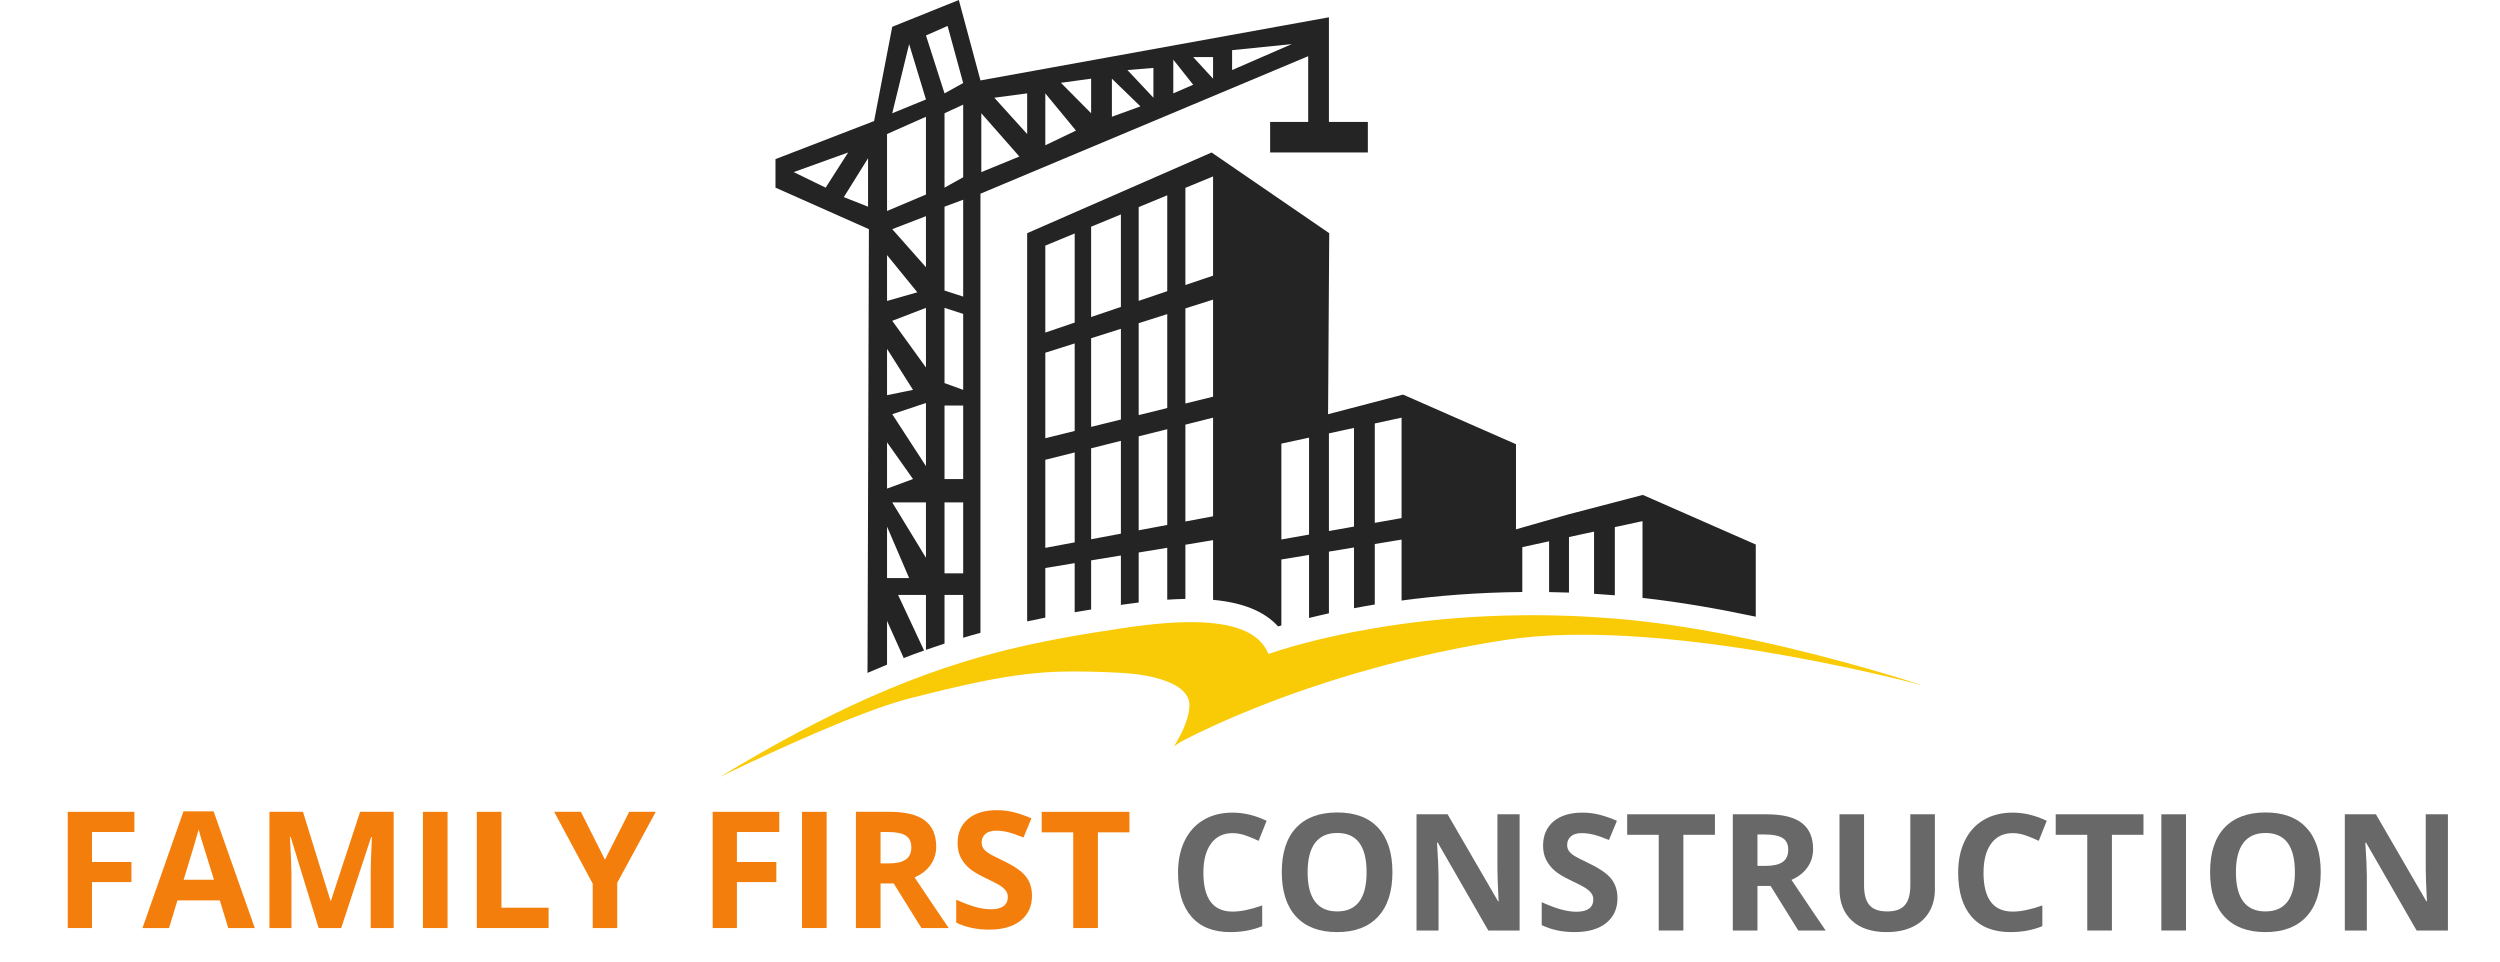
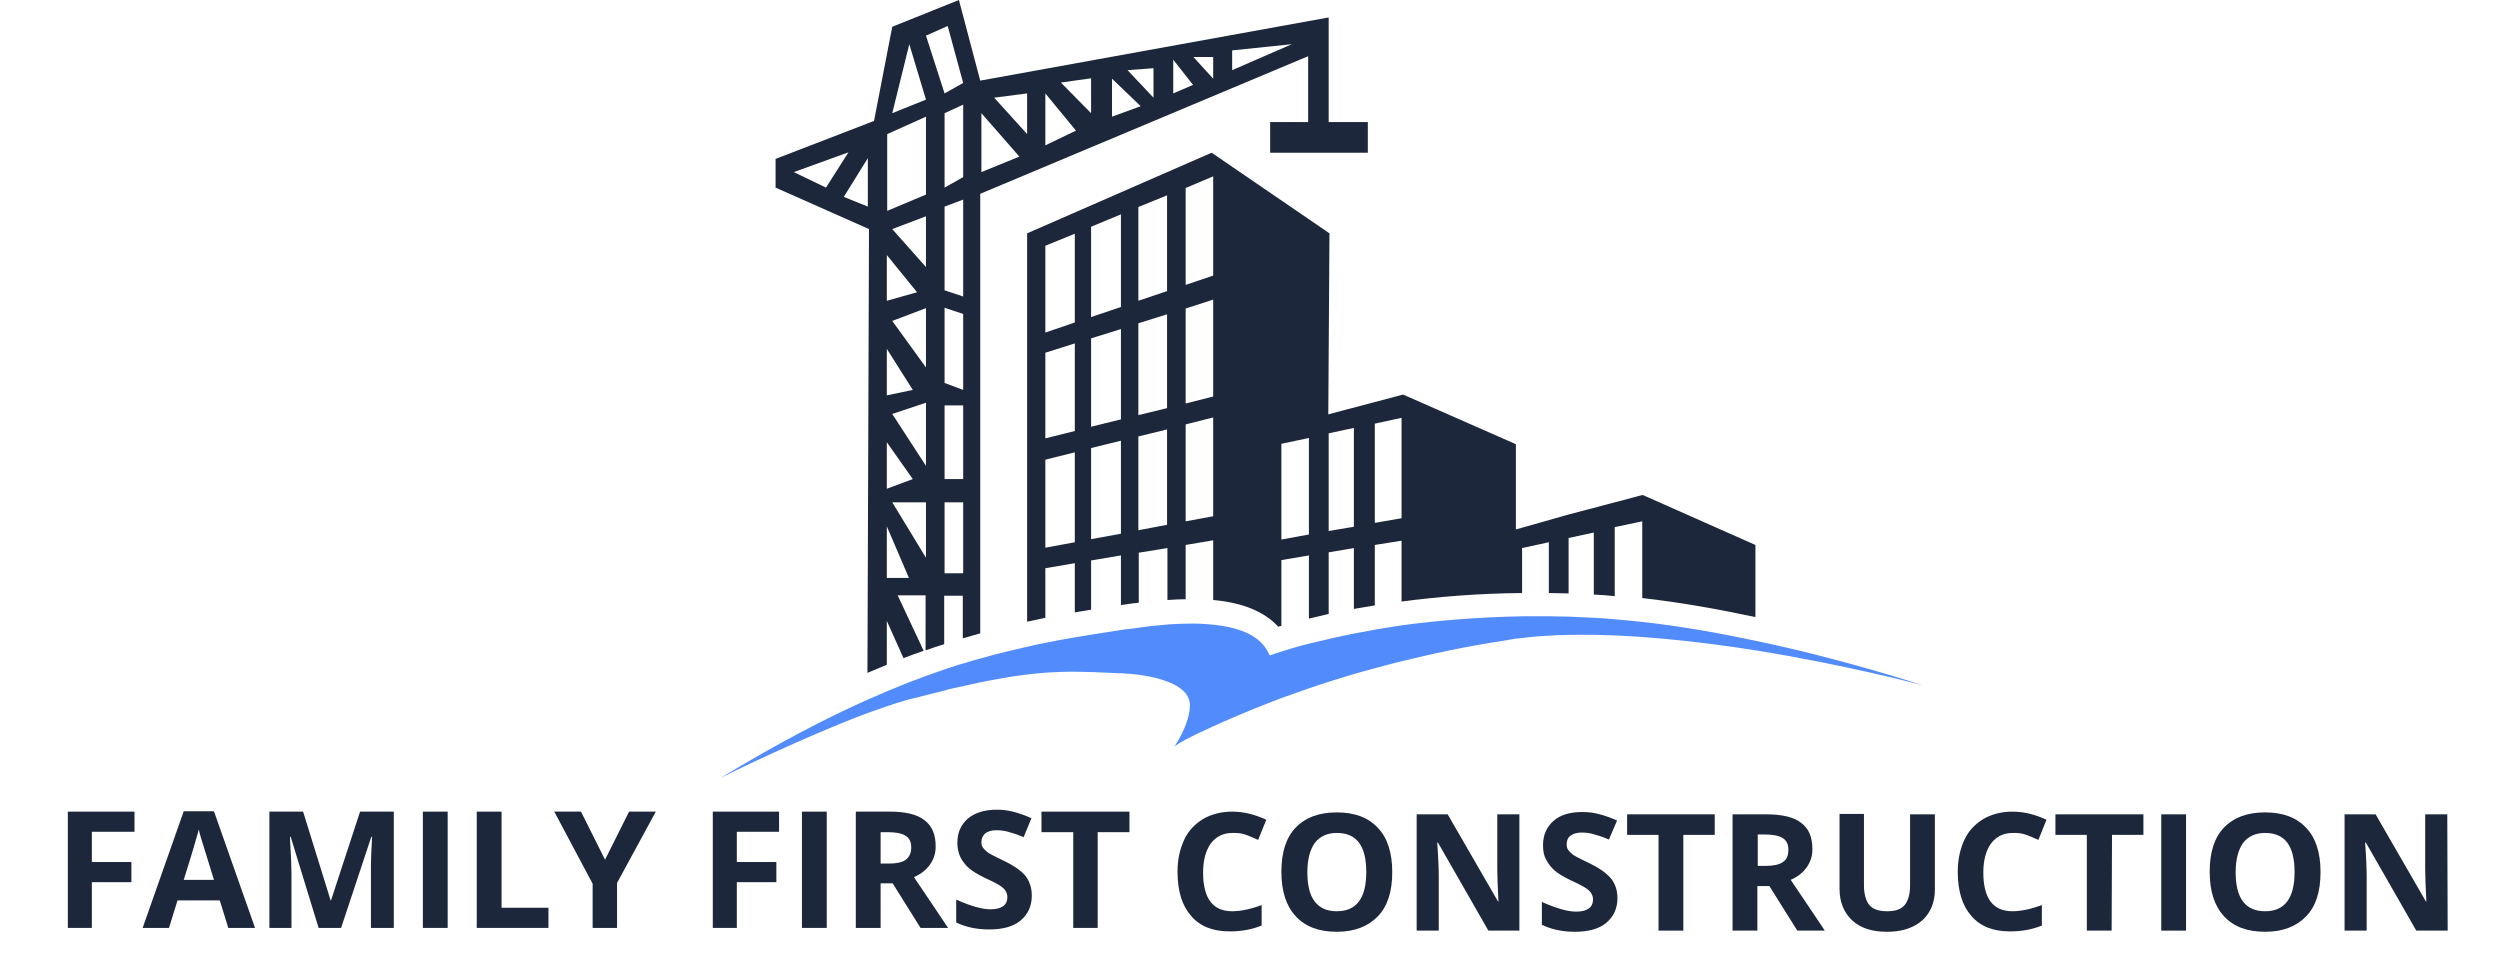
- <svg xmlns="http://www.w3.org/2000/svg" version="1.1" id="Layer_1" x="0px" y="0px" width="644.968px" height="247.963px" viewBox="0 0 644.968 247.963" enable-background="new 0 0 644.968 247.963" xml:space="preserve">
+ <svg xmlns="http://www.w3.org/2000/svg" version="1.1" id="Layer_1" x="0px" y="0px" viewBox="0 0 645 248" style="enable-background:new 0 0 645 248;" xml:space="preserve">
+   <style type="text/css">
+ 	.st0{fill:#1D273B;}
+ 	.st1{fill:#528BFC;}
+ </style>
  <g>
-     <polygon fill="#F47E0B" points="23.735,239.424 17.479,239.424 17.479,209.441 34.666,209.441 34.666,214.65 23.735,214.65    23.735,222.382 33.907,222.382 33.907,227.569 23.735,227.569  " />
-     <path fill="#F47E0B" d="M58.885,239.424l-2.173-7.137H45.78l-2.174,7.137h-6.85l10.583-30.105h7.772l10.623,30.105H58.885z    M55.194,226.955c-2.011-6.467-3.142-10.124-3.395-10.972s-0.434-1.518-0.544-2.01c-0.451,1.75-1.743,6.077-3.875,12.981H55.194z" />
-     <path fill="#F47E0B" d="M82.202,239.424l-7.219-23.522H74.8c0.259,4.785,0.389,7.978,0.389,9.577v13.945h-5.68v-29.982h8.654   l7.096,22.928h0.123l7.525-22.928h8.654v29.982h-5.926v-14.191c0-0.67,0.01-1.442,0.029-2.317c0.021-0.875,0.113-3.199,0.277-6.973   h-0.184l-7.732,23.481H82.202z" />
-     <rect x="109.108" y="209.441" fill="#F47E0B" width="6.357" height="29.982" />
-     <polygon fill="#F47E0B" points="123.013,239.424 123.013,209.441 129.37,209.441 129.37,234.174 141.532,234.174 141.532,239.424     " />
-     <polygon fill="#F47E0B" points="156.071,221.787 162.327,209.441 169.176,209.441 159.229,227.755 159.229,239.424    152.913,239.424 152.913,227.96 142.968,209.441 149.858,209.441  " />
-     <polygon fill="#F47E0B" points="190.114,239.424 183.86,239.424 183.86,209.441 201.046,209.441 201.046,214.65 190.114,214.65    190.114,222.382 200.286,222.382 200.286,227.569 190.114,227.569  " />
-     <rect x="206.911" y="209.441" fill="#F47E0B" width="6.357" height="29.982" />
-     <path fill="#F47E0B" d="M227.173,227.919v11.505h-6.357v-29.982h8.736c4.074,0,7.089,0.742,9.043,2.225   c1.955,1.484,2.933,3.736,2.933,6.758c0,1.764-0.485,3.332-1.456,4.707c-0.97,1.373-2.344,2.45-4.122,3.229   c4.513,6.74,7.452,11.095,8.819,13.063h-7.055l-7.157-11.505H227.173z M227.173,222.751h2.051c2.01,0,3.492-0.335,4.449-1.005   s1.437-1.723,1.437-3.158c0-1.422-0.49-2.434-1.466-3.035c-0.979-0.602-2.492-0.902-4.543-0.902h-1.928V222.751z" />
-     <path fill="#F47E0B" d="M266.239,231.098c0,2.707-0.974,4.84-2.923,6.397c-1.946,1.56-4.657,2.339-8.131,2.339   c-3.198,0-6.028-0.602-8.489-1.805v-5.906c2.022,0.902,3.734,1.537,5.137,1.907c1.4,0.369,2.683,0.554,3.845,0.554   c1.396,0,2.464-0.267,3.209-0.8c0.746-0.533,1.119-1.326,1.119-2.379c0-0.588-0.164-1.11-0.493-1.569   c-0.328-0.457-0.809-0.898-1.446-1.322c-0.635-0.424-1.931-1.102-3.886-2.03c-1.832-0.862-3.206-1.688-4.122-2.481   s-1.647-1.717-2.194-2.769c-0.547-1.053-0.819-2.283-0.819-3.691c0-2.652,0.897-4.737,2.696-6.256   c1.797-1.517,4.282-2.275,7.455-2.275c1.559,0,3.045,0.185,4.461,0.554c1.414,0.369,2.895,0.888,4.438,1.559l-2.05,4.942   c-1.6-0.656-2.922-1.114-3.969-1.374c-1.045-0.26-2.074-0.39-3.086-0.39c-1.203,0-2.127,0.28-2.77,0.841   c-0.643,0.56-0.963,1.292-0.963,2.194c0,0.561,0.129,1.05,0.389,1.466c0.26,0.418,0.674,0.82,1.241,1.211   c0.567,0.389,1.911,1.09,4.03,2.102c2.802,1.34,4.723,2.684,5.762,4.029C265.72,227.492,266.239,229.143,266.239,231.098" />
-     <polygon fill="#F47E0B" points="283.241,239.424 276.884,239.424 276.884,214.732 268.741,214.732 268.741,209.441    291.383,209.441 291.383,214.732 283.241,214.732  " />
+     <polygon class="st0" points="23.7,239.4 17.5,239.4 17.5,209.4 34.7,209.4 34.7,214.6 23.7,214.6 23.7,222.4 33.9,222.4    33.9,227.6 23.7,227.6  " />
+     <path class="st0" d="M58.9,239.4l-2.2-7.1H45.8l-2.2,7.1h-6.8l10.6-30.1h7.8l10.6,30.1H58.9z M55.2,227c-2-6.5-3.1-10.1-3.4-11   s-0.4-1.5-0.5-2c-0.5,1.8-1.7,6.1-3.9,13L55.2,227L55.2,227z" />
+     <path class="st0" d="M82.2,239.4L75,215.9h-0.2c0.3,4.8,0.4,8,0.4,9.6v13.9h-5.7v-30h8.7l7.1,22.9h0.1l7.5-22.9h8.7v30h-5.9v-14.2   c0-0.7,0-1.4,0-2.3c0-0.9,0.1-3.2,0.3-7h-0.2L88,239.4L82.2,239.4L82.2,239.4z" />
+     <rect x="109.1" y="209.4" class="st0" width="6.4" height="30" />
+     <polygon class="st0" points="123,239.4 123,209.4 129.4,209.4 129.4,234.2 141.5,234.2 141.5,239.4  " />
+     <polygon class="st0" points="156.1,221.8 162.3,209.4 169.2,209.4 159.2,227.8 159.2,239.4 152.9,239.4 152.9,228 143,209.4    149.9,209.4  " />
+     <polygon class="st0" points="190.1,239.4 183.9,239.4 183.9,209.4 201,209.4 201,214.6 190.1,214.6 190.1,222.4 200.3,222.4    200.3,227.6 190.1,227.6  " />
+     <rect x="206.9" y="209.4" class="st0" width="6.4" height="30" />
+     <path class="st0" d="M227.2,227.9v11.5h-6.4v-30h8.7c4.1,0,7.1,0.7,9,2.2c2,1.5,2.9,3.7,2.9,6.8c0,1.8-0.5,3.3-1.5,4.7   c-1,1.4-2.3,2.4-4.1,3.2c4.5,6.7,7.5,11.1,8.8,13.1h-7.1l-7.2-11.5L227.2,227.9L227.2,227.9z M227.2,222.8h2.1c2,0,3.5-0.3,4.4-1   s1.4-1.7,1.4-3.2c0-1.4-0.5-2.4-1.5-3c-1-0.6-2.5-0.9-4.5-0.9h-1.9V222.8z" />
+     <path class="st0" d="M266.2,231.1c0,2.7-1,4.8-2.9,6.4c-1.9,1.6-4.7,2.3-8.1,2.3c-3.2,0-6-0.6-8.5-1.8v-5.9c2,0.9,3.7,1.5,5.1,1.9   c1.4,0.4,2.7,0.6,3.8,0.6c1.4,0,2.5-0.3,3.2-0.8c0.7-0.5,1.1-1.3,1.1-2.4c0-0.6-0.2-1.1-0.5-1.6c-0.3-0.5-0.8-0.9-1.4-1.3   c-0.6-0.4-1.9-1.1-3.9-2c-1.8-0.9-3.2-1.7-4.1-2.5s-1.6-1.7-2.2-2.8c-0.5-1.1-0.8-2.3-0.8-3.7c0-2.7,0.9-4.7,2.7-6.3   c1.8-1.5,4.3-2.3,7.5-2.3c1.6,0,3,0.2,4.5,0.6c1.4,0.4,2.9,0.9,4.4,1.6l-2,4.9c-1.6-0.7-2.9-1.1-4-1.4c-1-0.3-2.1-0.4-3.1-0.4   c-1.2,0-2.1,0.3-2.8,0.8c-0.6,0.6-1,1.3-1,2.2c0,0.6,0.1,1.1,0.4,1.5c0.3,0.4,0.7,0.8,1.2,1.2c0.6,0.4,1.9,1.1,4,2.1   c2.8,1.3,4.7,2.7,5.8,4C265.7,227.5,266.2,229.1,266.2,231.1" />
+     <polygon class="st0" points="283.2,239.4 276.9,239.4 276.9,214.7 268.7,214.7 268.7,209.4 291.4,209.4 291.4,214.7 283.2,214.7     " />
  </g>
  <g>
-     <path fill="#686868" d="M317.988,214.938c-2.393,0-4.245,0.899-5.558,2.696c-1.313,1.799-1.969,4.304-1.969,7.517   c0,6.686,2.509,10.028,7.526,10.028c2.105,0,4.655-0.526,7.649-1.579v5.332c-2.461,1.025-5.209,1.538-8.244,1.538   c-4.361,0-7.697-1.322-10.008-3.969c-2.311-2.645-3.466-6.442-3.466-11.392c0-3.117,0.567-5.848,1.702-8.192   s2.765-4.143,4.891-5.395c2.126-1.25,4.618-1.876,7.476-1.876c2.912,0,5.838,0.704,8.777,2.112l-2.051,5.168   c-1.121-0.533-2.249-0.998-3.384-1.395S319.082,214.938,317.988,214.938z" />
-     <path fill="#686868" d="M359.229,225.027c0,4.963-1.23,8.777-3.691,11.443s-5.988,3.999-10.582,3.999s-8.121-1.333-10.582-3.999   s-3.691-6.494-3.691-11.484s1.233-8.801,3.702-11.433c2.467-2.632,6.005-3.948,10.612-3.948s8.132,1.326,10.571,3.979   C358.01,216.236,359.229,220.051,359.229,225.027z M337.348,225.027c0,3.35,0.636,5.872,1.907,7.567s3.172,2.543,5.701,2.543   c5.072,0,7.608-3.37,7.608-10.11c0-6.754-2.522-10.131-7.567-10.131c-2.529,0-4.437,0.851-5.722,2.554   C337.99,219.151,337.348,221.678,337.348,225.027z" />
-     <path fill="#686868" d="M392.042,240.06h-8.08l-13.043-22.682h-0.185c0.26,4.006,0.39,6.863,0.39,8.572v14.109h-5.681v-29.982   h8.019l13.022,22.456h0.144c-0.205-3.896-0.308-6.651-0.308-8.265v-14.191h5.722V240.06z" />
-     <path fill="#686868" d="M417.287,231.733c0,2.707-0.974,4.84-2.923,6.398c-1.947,1.559-4.658,2.338-8.131,2.338   c-3.199,0-6.029-0.602-8.49-1.805v-5.906c2.023,0.902,3.735,1.538,5.137,1.907s2.684,0.554,3.846,0.554   c1.395,0,2.464-0.267,3.209-0.8s1.118-1.326,1.118-2.379c0-0.588-0.164-1.11-0.492-1.569c-0.328-0.457-0.81-0.898-1.446-1.322   c-0.635-0.424-1.931-1.101-3.886-2.03c-1.832-0.861-3.206-1.688-4.122-2.481s-1.647-1.716-2.194-2.769s-0.82-2.283-0.82-3.691   c0-2.652,0.898-4.737,2.696-6.255s4.283-2.276,7.455-2.276c1.559,0,3.045,0.185,4.461,0.554c1.414,0.369,2.895,0.889,4.439,1.559   l-2.051,4.942c-1.6-0.656-2.922-1.114-3.969-1.374c-1.045-0.26-2.074-0.39-3.086-0.39c-1.203,0-2.126,0.28-2.769,0.841   s-0.964,1.292-0.964,2.194c0,0.561,0.13,1.05,0.39,1.466c0.26,0.418,0.673,0.82,1.241,1.211c0.566,0.389,1.91,1.09,4.029,2.102   c2.803,1.34,4.724,2.684,5.763,4.029C416.768,228.128,417.287,229.778,417.287,231.733z" />
-     <path fill="#686868" d="M434.288,240.06h-6.357v-24.691h-8.142v-5.291h22.641v5.291h-8.142V240.06z" />
-     <path fill="#686868" d="M453.401,228.555v11.505h-6.357v-29.982h8.736c4.074,0,7.089,0.742,9.044,2.225   c1.955,1.484,2.933,3.736,2.933,6.758c0,1.764-0.485,3.332-1.456,4.707c-0.971,1.373-2.345,2.45-4.122,3.229   c4.512,6.74,7.451,11.095,8.818,13.063h-7.055l-7.157-11.505H453.401z M453.401,223.387h2.051c2.01,0,3.493-0.335,4.45-1.005   s1.436-1.723,1.436-3.158c0-1.422-0.489-2.434-1.466-3.035c-0.979-0.602-2.492-0.902-4.543-0.902h-1.928V223.387z" />
-     <path fill="#686868" d="M499.175,210.077v19.4c0,2.215-0.496,4.156-1.486,5.824c-0.992,1.668-2.424,2.946-4.297,3.835   s-4.088,1.333-6.645,1.333c-3.855,0-6.85-0.987-8.982-2.963s-3.199-4.68-3.199-8.111v-19.318h6.337v18.354   c0,2.311,0.465,4.006,1.395,5.086s2.468,1.62,4.614,1.62c2.078,0,3.585-0.543,4.521-1.631c0.937-1.086,1.405-2.792,1.405-5.116   v-18.313H499.175z" />
-     <path fill="#686868" d="M519.252,214.938c-2.393,0-4.245,0.899-5.558,2.696c-1.313,1.799-1.969,4.304-1.969,7.517   c0,6.686,2.509,10.028,7.526,10.028c2.105,0,4.655-0.526,7.649-1.579v5.332c-2.461,1.025-5.209,1.538-8.244,1.538   c-4.361,0-7.697-1.322-10.008-3.969c-2.311-2.645-3.466-6.442-3.466-11.392c0-3.117,0.567-5.848,1.702-8.192   s2.765-4.143,4.891-5.395c2.126-1.25,4.618-1.876,7.476-1.876c2.912,0,5.838,0.704,8.777,2.112l-2.051,5.168   c-1.121-0.533-2.249-0.998-3.384-1.395S520.346,214.938,519.252,214.938z" />
-     <path fill="#686868" d="M544.846,240.06h-6.357v-24.691h-8.142v-5.291h22.641v5.291h-8.142V240.06z" />
-     <path fill="#686868" d="M557.602,240.06v-29.982h6.357v29.982H557.602z" />
-     <path fill="#686868" d="M598.72,225.027c0,4.963-1.23,8.777-3.691,11.443s-5.988,3.999-10.582,3.999s-8.121-1.333-10.582-3.999   s-3.691-6.494-3.691-11.484s1.233-8.801,3.702-11.433c2.467-2.632,6.005-3.948,10.612-3.948s8.132,1.326,10.571,3.979   C597.5,216.236,598.72,220.051,598.72,225.027z M576.838,225.027c0,3.35,0.636,5.872,1.907,7.567s3.172,2.543,5.701,2.543   c5.072,0,7.608-3.37,7.608-10.11c0-6.754-2.522-10.131-7.567-10.131c-2.529,0-4.437,0.851-5.722,2.554   C577.48,219.151,576.838,221.678,576.838,225.027z" />
-     <path fill="#686868" d="M631.532,240.06h-8.08l-13.043-22.682h-0.185c0.26,4.006,0.39,6.863,0.39,8.572v14.109h-5.681v-29.982   h8.019l13.022,22.456h0.144c-0.205-3.896-0.308-6.651-0.308-8.265v-14.191h5.722V240.06z" />
+     <path class="st0" d="M318,214.9c-2.4,0-4.2,0.9-5.6,2.7c-1.3,1.8-2,4.3-2,7.5c0,6.7,2.5,10,7.5,10c2.1,0,4.7-0.5,7.6-1.6v5.3   c-2.5,1-5.2,1.5-8.2,1.5c-4.4,0-7.7-1.3-10-4c-2.3-2.6-3.5-6.4-3.5-11.4c0-3.1,0.6-5.8,1.7-8.2s2.8-4.1,4.9-5.4   c2.1-1.2,4.6-1.9,7.5-1.9c2.9,0,5.8,0.7,8.8,2.1l-2.1,5.2c-1.1-0.5-2.2-1-3.4-1.4S319.1,214.9,318,214.9z" />
+     <path class="st0" d="M359.2,225c0,5-1.2,8.8-3.7,11.4s-6,4-10.6,4s-8.1-1.3-10.6-4s-3.7-6.5-3.7-11.5s1.2-8.8,3.7-11.4   c2.5-2.6,6-3.9,10.6-3.9s8.1,1.3,10.6,4C358,216.2,359.2,220.1,359.2,225z M337.3,225c0,3.4,0.6,5.9,1.9,7.6s3.2,2.5,5.7,2.5   c5.1,0,7.6-3.4,7.6-10.1c0-6.8-2.5-10.1-7.6-10.1c-2.5,0-4.4,0.9-5.7,2.6C338,219.2,337.3,221.7,337.3,225z" />
+     <path class="st0" d="M392,240.1H384l-13-22.7h-0.2c0.3,4,0.4,6.9,0.4,8.6v14.1h-5.7v-30h8l13,22.5h0.1c-0.2-3.9-0.3-6.7-0.3-8.3   v-14.2h5.7L392,240.1L392,240.1z" />
+     <path class="st0" d="M417.3,231.7c0,2.7-1,4.8-2.9,6.4c-1.9,1.6-4.7,2.3-8.1,2.3c-3.2,0-6-0.6-8.5-1.8v-5.9c2,0.9,3.7,1.5,5.1,1.9   s2.7,0.6,3.8,0.6c1.4,0,2.5-0.3,3.2-0.8s1.1-1.3,1.1-2.4c0-0.6-0.2-1.1-0.5-1.6c-0.3-0.5-0.8-0.9-1.4-1.3c-0.6-0.4-1.9-1.1-3.9-2   c-1.8-0.9-3.2-1.7-4.1-2.5s-1.6-1.7-2.2-2.8s-0.8-2.3-0.8-3.7c0-2.7,0.9-4.7,2.7-6.3s4.3-2.3,7.5-2.3c1.6,0,3,0.2,4.5,0.6   c1.4,0.4,2.9,0.9,4.4,1.6l-2.1,4.9c-1.6-0.7-2.9-1.1-4-1.4c-1-0.3-2.1-0.4-3.1-0.4c-1.2,0-2.1,0.3-2.8,0.8s-1,1.3-1,2.2   c0,0.6,0.1,1.1,0.4,1.5c0.3,0.4,0.7,0.8,1.2,1.2c0.6,0.4,1.9,1.1,4,2.1c2.8,1.3,4.7,2.7,5.8,4C416.8,228.1,417.3,229.8,417.3,231.7   z" />
+     <path class="st0" d="M434.3,240.1h-6.4v-24.7h-8.1v-5.3h22.6v5.3h-8.1V240.1z" />
+     <path class="st0" d="M453.4,228.6v11.5H447v-30h8.7c4.1,0,7.1,0.7,9,2.2c2,1.5,2.9,3.7,2.9,6.8c0,1.8-0.5,3.3-1.5,4.7   c-1,1.4-2.3,2.4-4.1,3.2c4.5,6.7,7.5,11.1,8.8,13.1h-7.1l-7.2-11.5L453.4,228.6L453.4,228.6z M453.4,223.4h2.1c2,0,3.5-0.3,4.5-1   s1.4-1.7,1.4-3.2c0-1.4-0.5-2.4-1.5-3c-1-0.6-2.5-0.9-4.5-0.9h-1.9V223.4z" />
+     <path class="st0" d="M499.2,210.1v19.4c0,2.2-0.5,4.2-1.5,5.8c-1,1.7-2.4,2.9-4.3,3.8s-4.1,1.3-6.6,1.3c-3.9,0-6.9-1-9-3   s-3.2-4.7-3.2-8.1v-19.3h6.3v18.4c0,2.3,0.5,4,1.4,5.1s2.5,1.6,4.6,1.6c2.1,0,3.6-0.5,4.5-1.6c0.9-1.1,1.4-2.8,1.4-5.1v-18.3H499.2   z" />
+     <path class="st0" d="M519.3,214.9c-2.4,0-4.2,0.9-5.6,2.7c-1.3,1.8-2,4.3-2,7.5c0,6.7,2.5,10,7.5,10c2.1,0,4.7-0.5,7.6-1.6v5.3   c-2.5,1-5.2,1.5-8.2,1.5c-4.4,0-7.7-1.3-10-4c-2.3-2.6-3.5-6.4-3.5-11.4c0-3.1,0.6-5.8,1.7-8.2s2.8-4.1,4.9-5.4   c2.1-1.2,4.6-1.9,7.5-1.9c2.9,0,5.8,0.7,8.8,2.1l-2.1,5.2c-1.1-0.5-2.2-1-3.4-1.4S520.3,214.9,519.3,214.9z" />
+     <path class="st0" d="M544.8,240.1h-6.4v-24.7h-8.1v-5.3H553v5.3h-8.1L544.8,240.1L544.8,240.1z" />
+     <path class="st0" d="M557.6,240.1v-30h6.4v30H557.6z" />
+     <path class="st0" d="M598.7,225c0,5-1.2,8.8-3.7,11.4s-6,4-10.6,4s-8.1-1.3-10.6-4s-3.7-6.5-3.7-11.5s1.2-8.8,3.7-11.4   c2.5-2.6,6-3.9,10.6-3.9s8.1,1.3,10.6,4C597.5,216.2,598.7,220.1,598.7,225z M576.8,225c0,3.4,0.6,5.9,1.9,7.6s3.2,2.5,5.7,2.5   c5.1,0,7.6-3.4,7.6-10.1c0-6.8-2.5-10.1-7.6-10.1c-2.5,0-4.4,0.9-5.7,2.6C577.5,219.2,576.8,221.7,576.8,225z" />
+     <path class="st0" d="M631.5,240.1h-8.1l-13-22.7h-0.2c0.3,4,0.4,6.9,0.4,8.6v14.1h-5.7v-30h8l13,22.5h0.1c-0.2-3.9-0.3-6.7-0.3-8.3   v-14.2h5.7L631.5,240.1L631.5,240.1z" />
  </g>
  <g>
-     <path fill="#242424" d="M423.826,127.68l-19.34,5.06l-13.38,3.82V114.6l-29.141-12.8l-19.34,5.06l0.3-46.7l-30.35-20.82   l-47.58,20.82v100.15c1.56-0.34,3.12-0.66,4.68-0.97v-12.8l7.58-1.26v12.67c1.41-0.24,2.82-0.48,4.24-0.71v-12.67l7.68-1.26v12.75   c0.271-0.04,0.54-0.08,0.811-0.12c1.29-0.19,2.55-0.36,3.779-0.5v-12.9l7.37-1.22v13.39c1.63-0.11,3.19-0.17,4.681-0.2v-13.97   l7.14-1.19v15.4c7.73,0.71,13.23,2.96,16.79,6.86c0.27-0.08,0.54-0.16,0.83-0.25v-17.02l7.14-1.18v16.27   c1.59-0.39,3.3-0.8,5.13-1.2v-15.92l6.471-1.07v15.67c1.71-0.33,3.5-0.64,5.359-0.95v-15.61l6.91-1.14v15.72   c9.061-1.22,19.521-2.09,31.15-2.2v-11.58l6.91-1.5v13.1c1.71,0.02,3.42,0.07,5.13,0.13v-14.33l6.47-1.4v16.04   c1.79,0.11,3.57,0.24,5.36,0.39v-17.59l7.14-1.54v19.8c9.81,1.09,19.84,2.85,29.22,4.85v-18.62L423.826,127.68z M277.256,139.92   l-7.58,1.42v-22.72l7.58-1.9V139.92z M277.256,111.18l-7.58,1.88V91l7.58-2.4V111.18z M277.256,83.22l-7.58,2.58V63.36l7.58-3.13   V83.22z M289.176,137.68l-7.68,1.44v-23.46l7.68-1.93V137.68z M289.176,108.23l-7.68,1.9V87.26l7.68-2.43V108.23z M289.176,79.18   l-7.68,2.61v-23.3l7.68-3.17V79.18z M301.136,135.43l-7.37,1.38v-24.24l7.37-1.84V135.43z M301.136,105.27l-7.37,1.82V83.37   l7.37-2.33V105.27z M301.136,75.12l-7.37,2.5V53.43l7.37-3.05V75.12z M312.956,133.2l-7.14,1.34v-24.99l7.14-1.8V133.2z    M312.956,102.34l-7.14,1.76V79.56l7.14-2.26V102.34z M312.956,71.11l-7.14,2.42V48.46l7.14-2.95V71.11z M337.716,137.91   l-7.14,1.27v-24.73l7.14-1.54V137.91z M349.316,135.85l-6.471,1.15v-25.2l6.471-1.4V135.85z M361.586,133.66l-6.91,1.23v-25.64   l6.91-1.5V133.66z" />
-     <path fill="#242424" d="M342.846,31.46v-27l-89.899,16.29L247.366,0l-17.18,6.91l-4.681,24.32l-25.439,9.82v7.36l24.1,10.71   l-0.36,114.47c1.71-0.74,3.381-1.45,5.04-2.12v-11.29l4.301,9.59c1.77-0.69,3.52-1.34,5.25-1.95l-6.7-14.33h7.189v14.16   c1.61-0.57,3.21-1.11,4.79-1.62v-12.54h4.811v11.04c1.5-0.45,2.989-0.88,4.46-1.27V49.97l84.55-35.47v16.96h-9.82v7.88h25.21v-7.88   H342.846z M204.756,44.4l14.05-5.06l-5.8,9.07L204.756,44.4z M223.946,53.32l-6.25-2.46l6.25-10.03V53.32z M228.846,65.81   l7.811,9.6l-7.811,2.23V65.81z M228.846,90l6.7,10.58l-6.7,1.37V90z M228.846,114.11l6.7,9.48l-6.7,2.46V114.11z M228.846,149.14   v-13.28l5.7,13.28H228.846z M238.886,143.9l-8.699-14.28h8.699V143.9z M238.886,120.25l-8.699-13.39l8.699-2.9V120.25z    M238.886,94.81l-8.699-12.04l8.699-3.35V94.81z M238.886,68.94l-8.699-9.82l8.699-3.35V68.94z M238.886,50.19l-10.04,4.24V34.58   l10.04-4.46V50.19z M230.187,29.22l4.359-17.84l4.34,14.28L230.187,29.22z M248.486,147.91h-4.811v-18.29h4.811V147.91z    M248.486,123.59h-4.811v-18.96h4.811V123.59z M248.486,100.58l-4.811-1.75V79.42l4.811,1.56V100.58z M248.486,76.52l-4.811-1.56   V53.32l4.811-1.79V76.52z M248.486,45.73l-4.811,2.68V29.22l4.811-2.23V45.73z M243.676,24.09l-4.79-14.94l5.58-2.46l4.021,14.73   L243.676,24.09z M253.166,44.4V29.22l9.82,11.16L253.166,44.4z M264.996,34.58l-8.48-9.37l8.48-1.12V34.58z M269.676,37.48V24.09   l7.91,9.6L269.676,37.48z M281.496,29.22l-7.8-7.86l7.8-1.06V29.22z M286.856,30.12V20.3l7.359,7.14L286.856,30.12z M297.566,25.21   l-6.7-7.14l6.7-0.55V25.21z M302.696,24.09v-8.7l5.13,6.47L302.696,24.09z M312.956,20.3l-5.13-5.58h5.13V20.3z M317.866,18.07   v-5.13l15.39-1.56L317.866,18.07z" />
+     <path class="st0" d="M423.8,127.7l-19.3,5.1l-13.4,3.8v-22L362,101.8l-19.3,5.1l0.3-46.7l-30.4-20.8L265,60.2v100.2   c1.6-0.3,3.1-0.7,4.7-1v-12.8l7.6-1.3v12.7c1.4-0.2,2.8-0.5,4.2-0.7v-12.7l7.7-1.3v12.8c0.3,0,0.5-0.1,0.8-0.1   c1.3-0.2,2.5-0.4,3.8-0.5v-12.9l7.4-1.2v13.4c1.6-0.1,3.2-0.2,4.7-0.2v-14l7.1-1.2v15.4c7.7,0.7,13.2,3,16.8,6.9   c0.3-0.1,0.5-0.2,0.8-0.2v-17l7.1-1.2v16.3c1.6-0.4,3.3-0.8,5.1-1.2v-15.9l6.5-1.1v15.7c1.7-0.3,3.5-0.6,5.4-0.9v-15.6l6.9-1.1   v15.7c9.1-1.2,19.5-2.1,31.1-2.2v-11.6l6.9-1.5v13.1c1.7,0,3.4,0.1,5.1,0.1v-14.3l6.5-1.4v16c1.8,0.1,3.6,0.2,5.4,0.4V136l7.1-1.5   v19.8c9.8,1.1,19.8,2.9,29.2,4.9v-18.6L423.8,127.7z M277.3,139.9l-7.6,1.4v-22.7l7.6-1.9V139.9z M277.3,111.2l-7.6,1.9V91l7.6-2.4   V111.2z M277.3,83.2l-7.6,2.6V63.4l7.6-3.1V83.2z M289.2,137.7l-7.7,1.4v-23.5l7.7-1.9V137.7z M289.2,108.2l-7.7,1.9V87.3l7.7-2.4   V108.2z M289.2,79.2l-7.7,2.6V58.5l7.7-3.2V79.2z M301.1,135.4l-7.4,1.4v-24.2l7.4-1.8V135.4z M301.1,105.3l-7.4,1.8V83.4l7.4-2.3   V105.3z M301.1,75.1l-7.4,2.5V53.4l7.4-3V75.1z M313,133.2l-7.1,1.3v-25l7.1-1.8V133.2z M313,102.3l-7.1,1.8V79.6l7.1-2.3V102.3z    M313,71.1l-7.1,2.4V48.5l7.1-3V71.1z M337.7,137.9l-7.1,1.3v-24.7l7.1-1.5V137.9z M349.3,135.9l-6.5,1.1v-25.2l6.5-1.4V135.9z    M361.6,133.7l-6.9,1.2v-25.6l6.9-1.5V133.7z" />
+     <path class="st0" d="M342.8,31.5v-27l-89.9,16.3L247.4,0l-17.2,6.9l-4.7,24.3L200.1,41v7.4l24.1,10.7l-0.4,114.5   c1.7-0.7,3.4-1.4,5-2.1v-11.3l4.3,9.6c1.8-0.7,3.5-1.3,5.2-1.9l-6.7-14.3h7.2v14.2c1.6-0.6,3.2-1.1,4.8-1.6v-12.5h4.8v11   c1.5-0.4,3-0.9,4.5-1.3V50l84.6-35.5v17h-9.8v7.9h25.2v-7.9H342.8z M204.8,44.4l14.1-5.1l-5.8,9.1L204.8,44.4z M223.9,53.3   l-6.2-2.5l6.2-10V53.3z M228.8,65.8l7.8,9.6l-7.8,2.2V65.8z M228.8,90l6.7,10.6l-6.7,1.4V90z M228.8,114.1l6.7,9.5l-6.7,2.5V114.1z    M228.8,149.1v-13.3l5.7,13.3H228.8z M238.9,143.9l-8.7-14.3h8.7V143.9z M238.9,120.2l-8.7-13.4l8.7-2.9V120.2z M238.9,94.8   l-8.7-12l8.7-3.3V94.8z M238.9,68.9l-8.7-9.8l8.7-3.3V68.9z M238.9,50.2l-10,4.2V34.6l10-4.5V50.2z M230.2,29.2l4.4-17.8l4.3,14.3   L230.2,29.2z M248.5,147.9h-4.8v-18.3h4.8V147.9z M248.5,123.6h-4.8v-19h4.8V123.6z M248.5,100.6l-4.8-1.8V79.4l4.8,1.6V100.6z    M248.5,76.5l-4.8-1.6V53.3l4.8-1.8V76.5z M248.5,45.7l-4.8,2.7V29.2l4.8-2.2V45.7z M243.7,24.1l-4.8-14.9l5.6-2.5l4,14.7   L243.7,24.1z M253.2,44.4V29.2l9.8,11.2L253.2,44.4z M265,34.6l-8.5-9.4l8.5-1.1V34.6z M269.7,37.5V24.1l7.9,9.6L269.7,37.5z    M281.5,29.2l-7.8-7.9l7.8-1.1V29.2z M286.9,30.1v-9.8l7.4,7.1L286.9,30.1z M297.6,25.2l-6.7-7.1l6.7-0.5V25.2z M302.7,24.1v-8.7   l5.1,6.5L302.7,24.1z M313,20.3l-5.1-5.6h5.1V20.3z M317.9,18.1v-5.1l15.4-1.6L317.9,18.1z" />
  </g>
-   <path fill="none" d="M238.886,167.65c-0.17,0.06-0.33,0.11-0.489,0.17" />
-   <path fill="#F9CA06" d="M496.076,176.84c-1.65-0.44-20.13-5.34-43.11-9.02c-15.22-2.44-32.41-4.34-48-4.03  c-0.069-0.01-0.13-0.01-0.189,0c-1.73,0.03-3.45,0.09-5.13,0.18c-2.36,0.12-4.671,0.31-6.91,0.56c-1.431,0.15-2.83,0.34-4.2,0.55  c-9.96,1.53-19.26,3.48-27.771,5.64c-2.079,0.51-4.109,1.05-6.09,1.6c-1.83,0.5-3.62,1.01-5.359,1.52  c-2.23,0.66-4.391,1.319-6.471,1.99c-1.77,0.56-3.479,1.13-5.13,1.69c-2.51,0.85-4.89,1.699-7.14,2.529  c-1.061,0.391-2.08,0.78-3.08,1.16c-5.91,2.27-10.81,4.38-14.54,6.09c-3.33,1.52-5.75,2.73-7.14,3.45  c-0.94,0.489-1.42,0.76-1.42,0.76c-0.95,0.649-1.53,1.04-1.53,1.04s1.76-2.641,2.95-5.79c0.6-1.59,1.05-3.31,1.05-4.88  c0-1.061-0.36-2.029-1.05-2.92c-0.95-1.24-2.54-2.29-4.681-3.13c-2-0.8-4.479-1.41-7.37-1.81c-1.43-0.2-2.96-0.34-4.59-0.43  c-0.21-0.02-0.42-0.03-0.64-0.04c-2.4-0.12-4.63-0.21-6.74-0.26c-6.02-0.17-11.13-0.05-16.8,0.61c-3.65,0.41-7.53,1.05-12.05,1.97  c-2.38,0.49-4.94,1.05-7.74,1.71c-0.5,0.12-1.01,0.239-1.53,0.36c-1.529,0.369-3.12,0.75-4.79,1.17c-1.39,0.35-2.84,0.709-4.35,1.1  c-0.47,0.12-0.95,0.25-1.45,0.391c-2.77,0.779-5.939,1.859-9.31,3.119c-16.09,5.99-36.58,16.02-38.15,16.78  c14.42-8.74,26.89-15.31,38.16-20.341c7.04-3.149,13.61-5.699,19.89-7.819c1.62-0.54,3.221-1.05,4.811-1.54  c1.5-0.47,2.989-0.91,4.46-1.33c4.09-1.16,8.09-2.15,12.05-3.03c1.57-0.35,3.13-0.68,4.68-0.98c2.53-0.52,5.05-0.98,7.58-1.42  c1.41-0.25,2.82-0.49,4.24-0.72c2.54-0.41,5.09-0.8,7.68-1.19c0.561-0.08,1.13-0.17,1.69-0.25c1-0.15,1.96-0.28,2.899-0.4  c2.671-0.35,5.12-0.6,7.37-0.75c1.67-0.12,3.221-0.19,4.681-0.21c2.71-0.05,5.069,0.05,7.14,0.26c9.95,1.05,12.94,4.83,14.31,7.93  c0.78-0.27,1.891-0.64,3.311-1.08c1.86-0.57,4.25-1.26,7.14-2c1.57-0.41,3.28-0.82,5.13-1.24c2-0.46,4.15-0.92,6.471-1.37  c1.699-0.33,3.489-0.65,5.359-0.96c2.19-0.38,4.5-0.73,6.91-1.07c9-1.24,19.47-2.15,31.15-2.26c2.26-0.03,4.56-0.02,6.91,0.02  c1.689,0.02,3.399,0.07,5.13,0.13c2.12,0.08,4.279,0.19,6.47,0.33c1.76,0.1,3.55,0.23,5.36,0.38c1.08,0.09,2.17,0.19,3.26,0.29  c1.29,0.12,2.58,0.26,3.88,0.41c9.8,1.12,19.85,2.93,29.22,4.95C475.676,170.15,494.426,176.3,496.076,176.84z" />
+   <path class="st0" d="M238.9,167.6c-0.2,0.1-0.3,0.1-0.5,0.2" />
+   <path class="st1" d="M496.1,176.8c-1.6-0.4-20.1-5.3-43.1-9c-15.2-2.4-32.4-4.3-48-4c-0.1,0-0.1,0-0.2,0c-1.7,0-3.5,0.1-5.1,0.2  c-2.4,0.1-4.7,0.3-6.9,0.6c-1.4,0.1-2.8,0.3-4.2,0.6c-10,1.5-19.3,3.5-27.8,5.6c-2.1,0.5-4.1,1.1-6.1,1.6c-1.8,0.5-3.6,1-5.4,1.5  c-2.2,0.7-4.4,1.3-6.5,2c-1.8,0.6-3.5,1.1-5.1,1.7c-2.5,0.9-4.9,1.7-7.1,2.5c-1.1,0.4-2.1,0.8-3.1,1.2c-5.9,2.3-10.8,4.4-14.5,6.1  c-3.3,1.5-5.8,2.7-7.1,3.4c-0.9,0.5-1.4,0.8-1.4,0.8c-1,0.6-1.5,1-1.5,1s1.8-2.6,3-5.8c0.6-1.6,1-3.3,1-4.9c0-1.1-0.4-2-1-2.9  c-1-1.2-2.5-2.3-4.7-3.1c-2-0.8-4.5-1.4-7.4-1.8c-1.4-0.2-3-0.3-4.6-0.4c-0.2,0-0.4,0-0.6,0c-2.4-0.1-4.6-0.2-6.7-0.3  c-6-0.2-11.1-0.1-16.8,0.6c-3.6,0.4-7.5,1.1-12.1,2c-2.4,0.5-4.9,1.1-7.7,1.7c-0.5,0.1-1,0.2-1.5,0.4c-1.5,0.4-3.1,0.8-4.8,1.2  c-1.4,0.4-2.8,0.7-4.4,1.1c-0.5,0.1-0.9,0.2-1.4,0.4c-2.8,0.8-5.9,1.9-9.3,3.1c-16.1,6-36.6,16-38.1,16.8  c14.4-8.7,26.9-15.3,38.2-20.3c7-3.1,13.6-5.7,19.9-7.8c1.6-0.5,3.2-1.1,4.8-1.5c1.5-0.5,3-0.9,4.5-1.3c4.1-1.2,8.1-2.1,12-3  c1.6-0.4,3.1-0.7,4.7-1c2.5-0.5,5-1,7.6-1.4c1.4-0.2,2.8-0.5,4.2-0.7c2.5-0.4,5.1-0.8,7.7-1.2c0.6-0.1,1.1-0.2,1.7-0.2  c1-0.1,2-0.3,2.9-0.4c2.7-0.4,5.1-0.6,7.4-0.8c1.7-0.1,3.2-0.2,4.7-0.2c2.7-0.1,5.1,0.1,7.1,0.3c10,1.1,12.9,4.8,14.3,7.9  c0.8-0.3,1.9-0.6,3.3-1.1c1.9-0.6,4.2-1.3,7.1-2c1.6-0.4,3.3-0.8,5.1-1.2c2-0.5,4.1-0.9,6.5-1.4c1.7-0.3,3.5-0.6,5.4-1  c2.2-0.4,4.5-0.7,6.9-1.1c9-1.2,19.5-2.1,31.1-2.3c2.3,0,4.6,0,6.9,0c1.7,0,3.4,0.1,5.1,0.1c2.1,0.1,4.3,0.2,6.5,0.3  c1.8,0.1,3.5,0.2,5.4,0.4c1.1,0.1,2.2,0.2,3.3,0.3c1.3,0.1,2.6,0.3,3.9,0.4c9.8,1.1,19.9,2.9,29.2,4.9  C475.7,170.1,494.4,176.3,496.1,176.8z" />
</svg>
